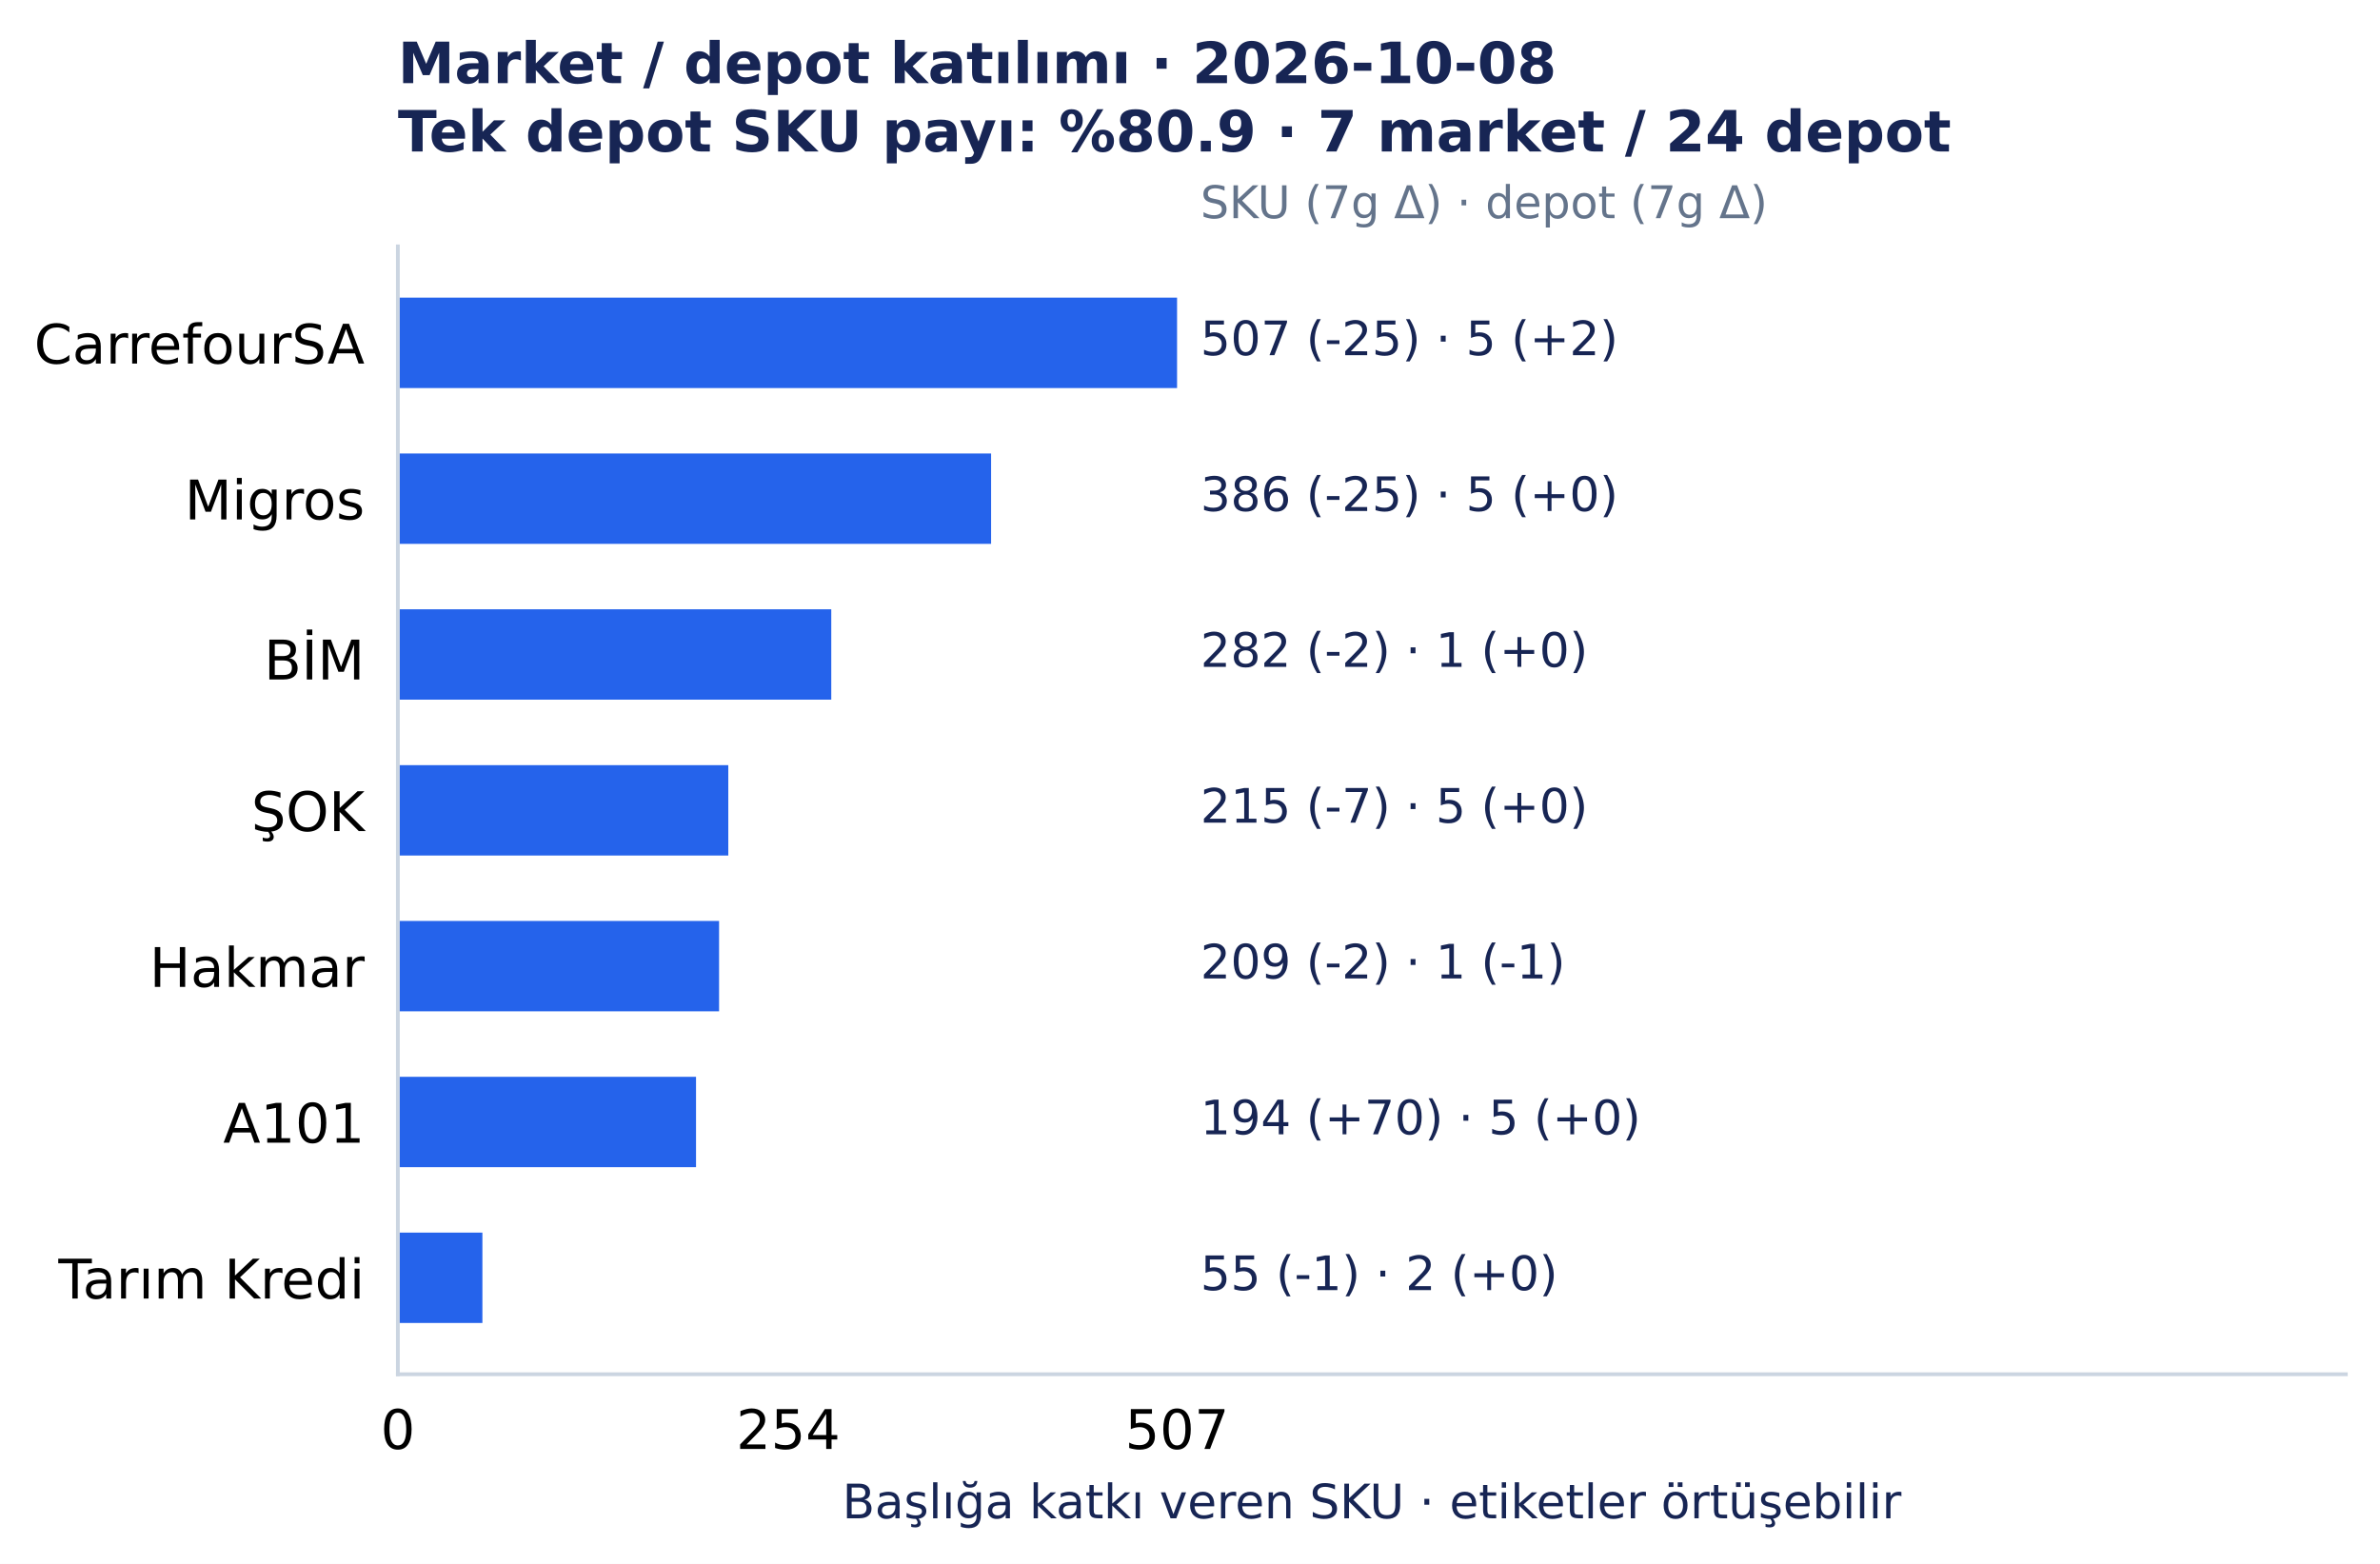
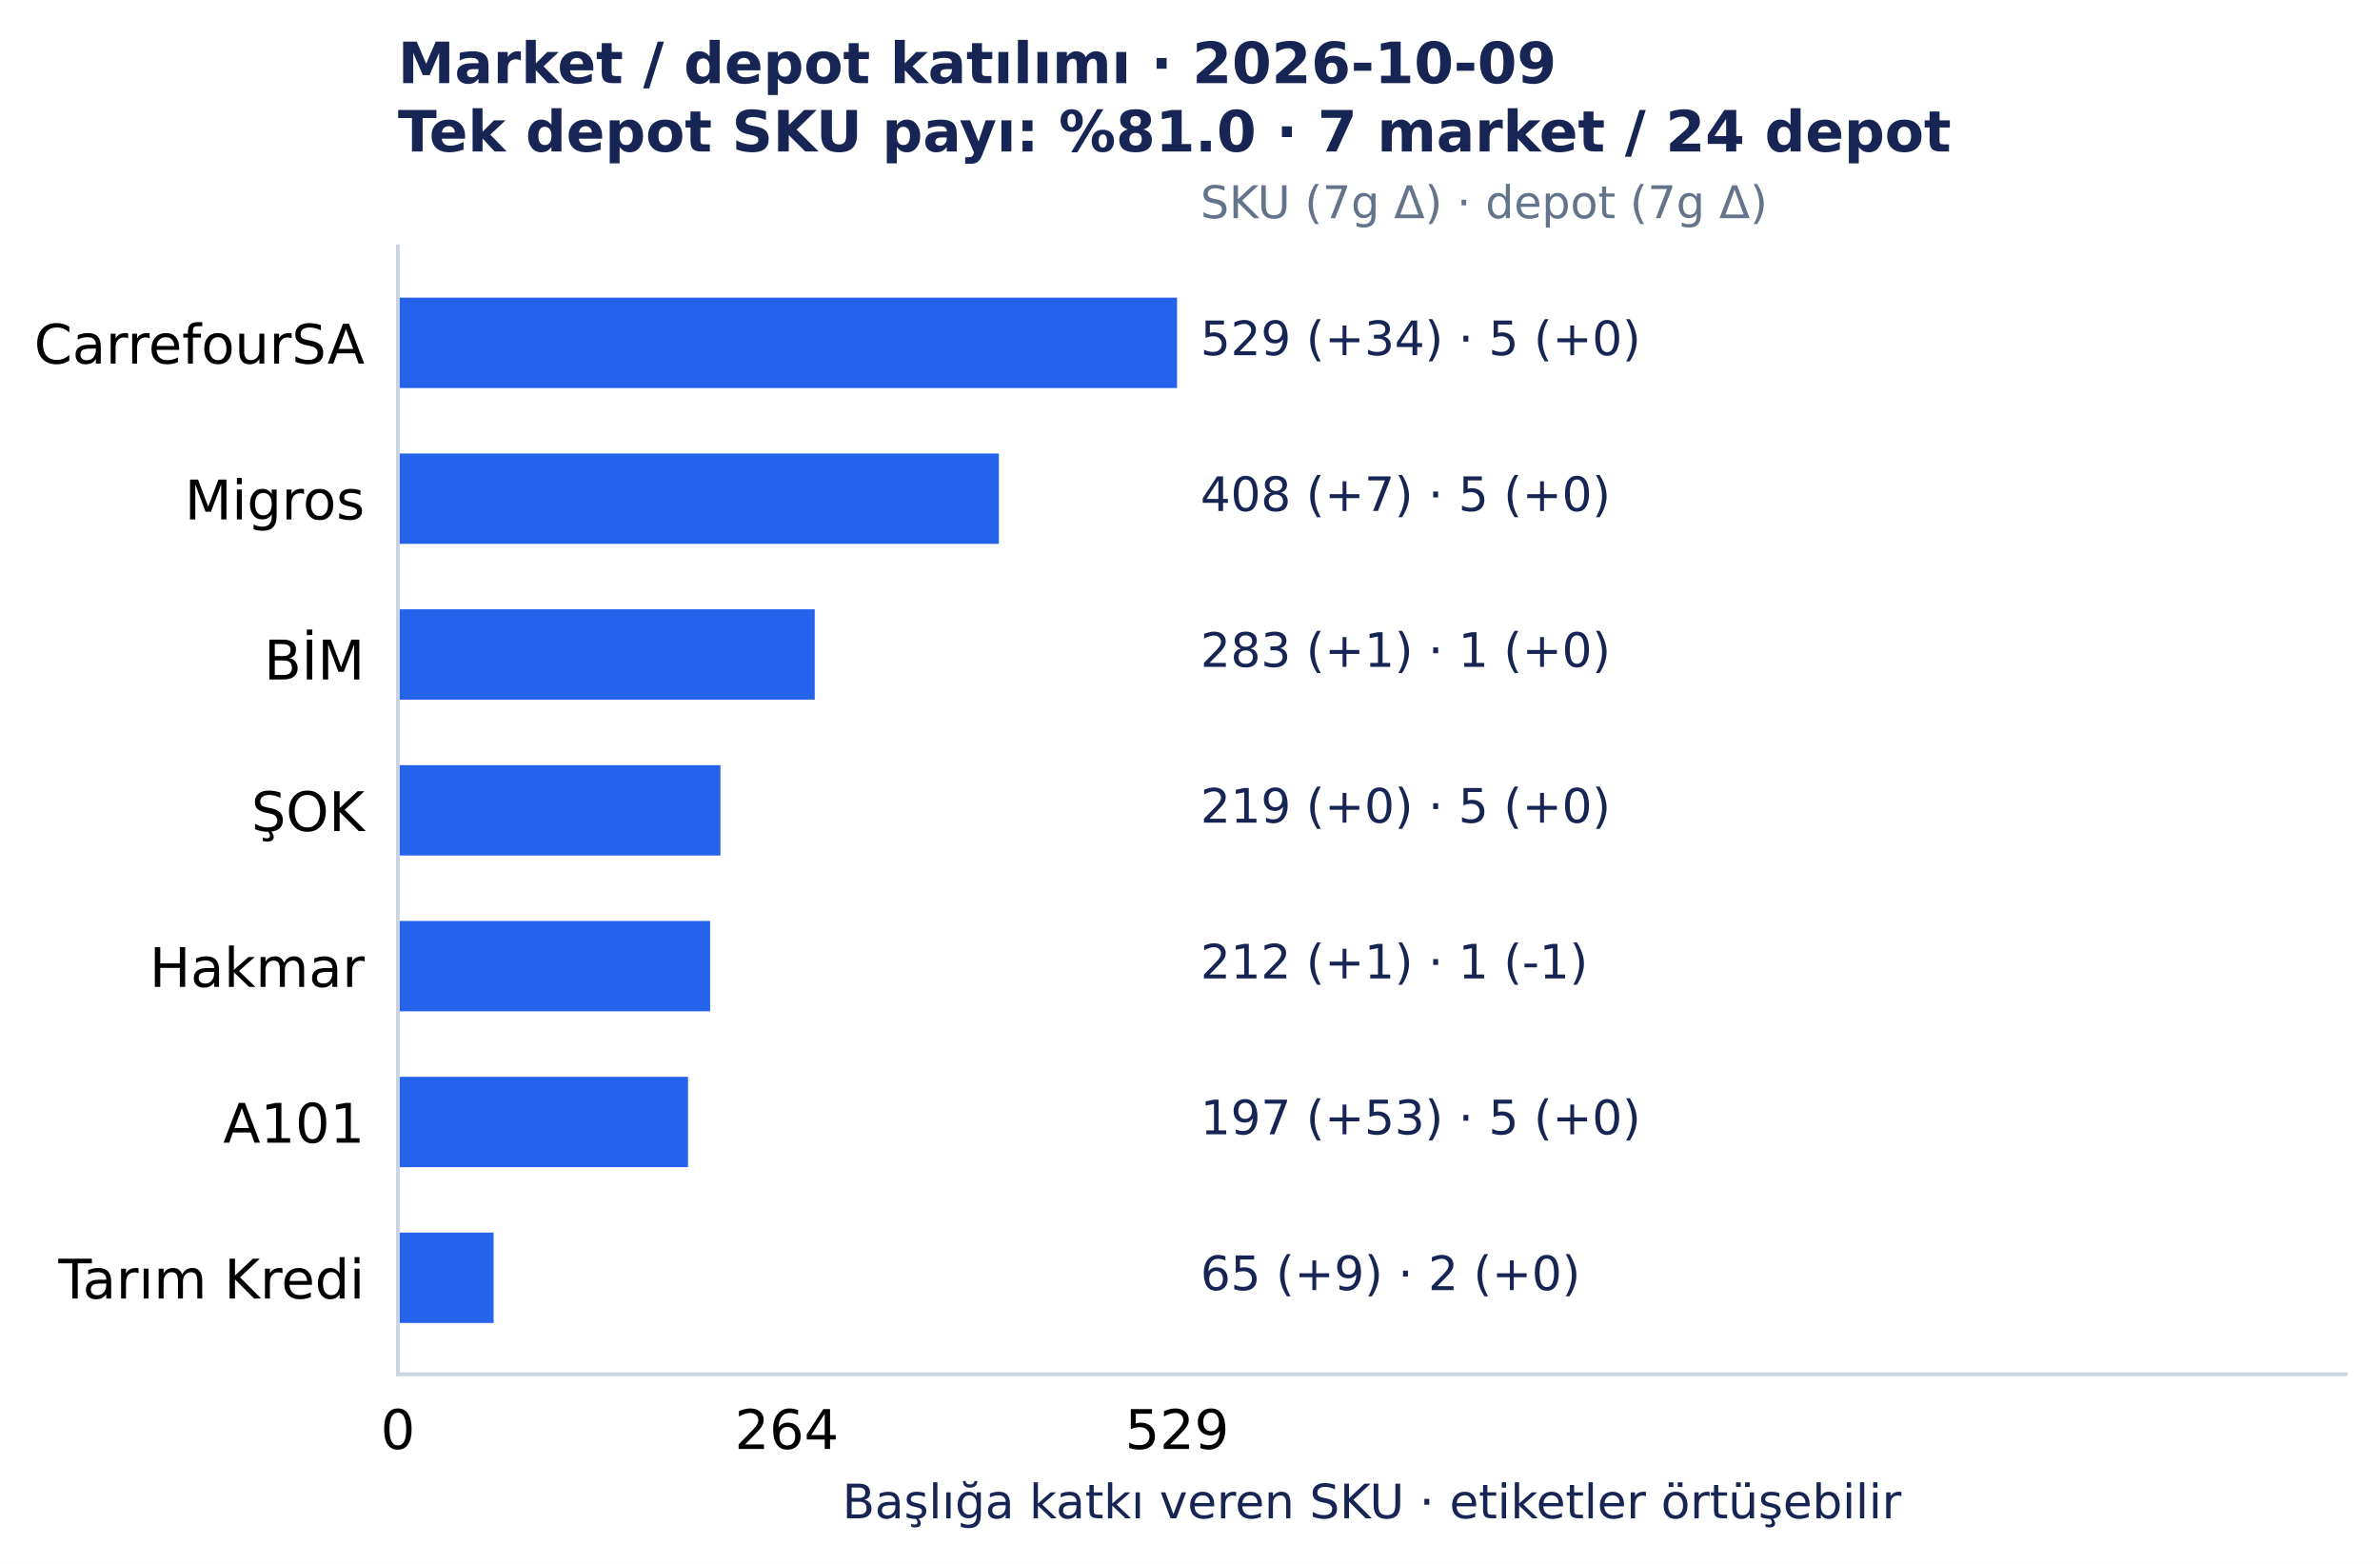
<svg xmlns="http://www.w3.org/2000/svg" width="501.492pt" height="329.548pt" viewBox="0 0 501.492 329.548" version="1.1">
  <defs>
    <style type="text/css">*{stroke-linejoin: round; stroke-linecap: butt}</style>
  </defs>
  <g id="figure_1">
    <g id="patch_1">
      <path d="M 0 329.548 L 501.492 329.548 L 501.492 0 L 0 0 z " style="fill: #ffffff" />
    </g>
    <g id="axes_1">
      <g id="patch_2">
        <path d="M 83.836 289.594 L 494.292 289.594 L 494.292 51.923 L 83.836 51.923 z " style="fill: #ffffff" />
      </g>
      <g id="matplotlib.axis_1">
        <g id="xtick_1">
          <g id="line2d_1" />
          <g id="text_1">
            <text style="font-size: 11.5px; font-family: 'DejaVu Sans', 'Bitstream Vera Sans', 'Computer Modern Sans Serif', 'Lucida Grande', 'Verdana', 'Geneva', 'Lucid', 'Arial', 'Helvetica', 'Avant Garde', sans-serif; text-anchor: middle" x="83.836" y="305.331" transform="rotate(-0 83.83609 305.3312)">0</text>
          </g>
        </g>
        <g id="xtick_2">
          <g id="line2d_2" />
          <g id="text_2">
-             <text style="font-size: 11.5px; font-family: 'DejaVu Sans', 'Bitstream Vera Sans', 'Computer Modern Sans Serif', 'Lucida Grande', 'Verdana', 'Geneva', 'Lucid', 'Arial', 'Helvetica', 'Avant Garde', sans-serif; text-anchor: middle" x="166.089" y="305.331" transform="rotate(-0 166.0893 305.3312)">254</text>
+             <text style="font-size: 11.5px; font-family: 'DejaVu Sans', 'Bitstream Vera Sans', 'Computer Modern Sans Serif', 'Lucida Grande', 'Verdana', 'Geneva', 'Lucid', 'Arial', 'Helvetica', 'Avant Garde', sans-serif; text-anchor: middle" x="165.772" y="305.331" transform="rotate(-0 165.7722 305.3312)">264</text>
          </g>
        </g>
        <g id="xtick_3">
          <g id="line2d_3" />
          <g id="text_3">
-             <text style="font-size: 11.5px; font-family: 'DejaVu Sans', 'Bitstream Vera Sans', 'Computer Modern Sans Serif', 'Lucida Grande', 'Verdana', 'Geneva', 'Lucid', 'Arial', 'Helvetica', 'Avant Garde', sans-serif; text-anchor: middle" x="248.019" y="305.331" transform="rotate(-0 248.0186 305.3312)">507</text>
+             <text style="font-size: 11.5px; font-family: 'DejaVu Sans', 'Bitstream Vera Sans', 'Computer Modern Sans Serif', 'Lucida Grande', 'Verdana', 'Geneva', 'Lucid', 'Arial', 'Helvetica', 'Avant Garde', sans-serif; text-anchor: middle" x="248.019" y="305.331" transform="rotate(-0 248.0186 305.3312)">529</text>
          </g>
        </g>
        <g id="text_4">
          <text style="font-size: 10px; font-family: 'DejaVu Sans', 'Bitstream Vera Sans', 'Computer Modern Sans Serif', 'Lucida Grande', 'Verdana', 'Geneva', 'Lucid', 'Arial', 'Helvetica', 'Avant Garde', sans-serif; text-anchor: middle; fill: #172554" x="289.064" y="319.945" transform="rotate(-0 289.0642 319.9455)">Başlığa katkı veren SKU · etiketler örtüşebilir</text>
        </g>
      </g>
      <g id="matplotlib.axis_2">
        <g id="ytick_1">
          <g id="line2d_4" />
          <g id="text_5">
            <text style="font-size: 11.5px; font-family: 'DejaVu Sans', 'Bitstream Vera Sans', 'Computer Modern Sans Serif', 'Lucida Grande', 'Verdana', 'Geneva', 'Lucid', 'Arial', 'Helvetica', 'Avant Garde', sans-serif; text-anchor: end" x="76.836" y="76.618" transform="rotate(-0 76.83609 76.61754)">CarrefourSA</text>
          </g>
        </g>
        <g id="ytick_2">
          <g id="line2d_5" />
          <g id="text_6">
            <text style="font-size: 11.5px; font-family: 'DejaVu Sans', 'Bitstream Vera Sans', 'Computer Modern Sans Serif', 'Lucida Grande', 'Verdana', 'Geneva', 'Lucid', 'Arial', 'Helvetica', 'Avant Garde', sans-serif; text-anchor: end" x="76.836" y="109.454" transform="rotate(-0 76.83609 109.4541)">Migros</text>
          </g>
        </g>
        <g id="ytick_3">
          <g id="line2d_6" />
          <g id="text_7">
            <text style="font-size: 11.5px; font-family: 'DejaVu Sans', 'Bitstream Vera Sans', 'Computer Modern Sans Serif', 'Lucida Grande', 'Verdana', 'Geneva', 'Lucid', 'Arial', 'Helvetica', 'Avant Garde', sans-serif; text-anchor: end" x="76.836" y="143.177" transform="rotate(-0 76.83609 143.1775)">BİM</text>
          </g>
        </g>
        <g id="ytick_4">
          <g id="line2d_7" />
          <g id="text_8">
            <text style="font-size: 11.5px; font-family: 'DejaVu Sans', 'Bitstream Vera Sans', 'Computer Modern Sans Serif', 'Lucida Grande', 'Verdana', 'Geneva', 'Lucid', 'Arial', 'Helvetica', 'Avant Garde', sans-serif; text-anchor: end" x="76.836" y="175.127" transform="rotate(-0 76.83609 175.1269)">ŞOK</text>
          </g>
        </g>
        <g id="ytick_5">
          <g id="line2d_8" />
          <g id="text_9">
            <text style="font-size: 11.5px; font-family: 'DejaVu Sans', 'Bitstream Vera Sans', 'Computer Modern Sans Serif', 'Lucida Grande', 'Verdana', 'Geneva', 'Lucid', 'Arial', 'Helvetica', 'Avant Garde', sans-serif; text-anchor: end" x="76.836" y="207.964" transform="rotate(-0 76.83609 207.9639)">Hakmar</text>
          </g>
        </g>
        <g id="ytick_6">
          <g id="line2d_9" />
          <g id="text_10">
            <text style="font-size: 11.5px; font-family: 'DejaVu Sans', 'Bitstream Vera Sans', 'Computer Modern Sans Serif', 'Lucida Grande', 'Verdana', 'Geneva', 'Lucid', 'Arial', 'Helvetica', 'Avant Garde', sans-serif; text-anchor: end" x="76.836" y="240.8" transform="rotate(-0 76.83609 240.8001)">A101</text>
          </g>
        </g>
        <g id="ytick_7">
          <g id="line2d_10" />
          <g id="text_11">
            <text style="font-size: 11.5px; font-family: 'DejaVu Sans', 'Bitstream Vera Sans', 'Computer Modern Sans Serif', 'Lucida Grande', 'Verdana', 'Geneva', 'Lucid', 'Arial', 'Helvetica', 'Avant Garde', sans-serif; text-anchor: end" x="76.836" y="273.637" transform="rotate(-0 76.83609 273.6372)">Tarım Kredi</text>
          </g>
        </g>
      </g>
      <g id="patch_3">
        <path d="M 83.836 62.726 L 248.019 62.726 L 248.019 81.771 L 83.836 81.771 z " clip-path="url(#p7150c4acc0)" style="fill: #2563eb" />
      </g>
      <g id="patch_4">
-         <path d="M 83.836 95.562 L 208.835 95.562 L 208.835 114.608 L 83.836 114.608 z " clip-path="url(#p7150c4acc0)" style="fill: #2563eb" />
+         <path d="M 83.836 95.562 L 210.465 95.562 L 210.465 114.608 L 83.836 114.608 z " clip-path="url(#p7150c4acc0)" style="fill: #2563eb" />
      </g>
      <g id="patch_5">
-         <path d="M 83.836 128.399 L 175.157 128.399 L 175.157 147.444 L 83.836 147.444 z " clip-path="url(#p7150c4acc0)" style="fill: #2563eb" />
+         <path d="M 83.836 128.399 L 171.669 128.399 L 171.669 147.444 L 83.836 147.444 z " clip-path="url(#p7150c4acc0)" style="fill: #2563eb" />
      </g>
      <g id="patch_6">
-         <path d="M 83.836 161.236 L 153.46 161.236 L 153.46 180.281 L 83.836 180.281 z " clip-path="url(#p7150c4acc0)" style="fill: #2563eb" />
+         <path d="M 83.836 161.236 L 151.806 161.236 L 151.806 180.281 L 83.836 180.281 z " clip-path="url(#p7150c4acc0)" style="fill: #2563eb" />
      </g>
      <g id="patch_7">
-         <path d="M 83.836 194.072 L 151.517 194.072 L 151.517 213.117 L 83.836 213.117 z " clip-path="url(#p7150c4acc0)" style="fill: #2563eb" />
+         <path d="M 83.836 194.072 L 149.633 194.072 L 149.633 213.117 L 83.836 213.117 z " clip-path="url(#p7150c4acc0)" style="fill: #2563eb" />
      </g>
      <g id="patch_8">
-         <path d="M 83.836 226.909 L 146.659 226.909 L 146.659 245.954 L 83.836 245.954 z " clip-path="url(#p7150c4acc0)" style="fill: #2563eb" />
+         <path d="M 83.836 226.909 L 144.978 226.909 L 144.978 245.954 L 83.836 245.954 z " clip-path="url(#p7150c4acc0)" style="fill: #2563eb" />
      </g>
      <g id="patch_9">
-         <path d="M 83.836 259.745 L 101.647 259.745 L 101.647 278.791 L 83.836 278.791 z " clip-path="url(#p7150c4acc0)" style="fill: #2563eb" />
+         <path d="M 83.836 259.745 L 104.01 259.745 L 104.01 278.791 L 83.836 278.791 z " clip-path="url(#p7150c4acc0)" style="fill: #2563eb" />
      </g>
      <g id="patch_10">
        <path d="M 83.836 289.594 L 83.836 51.923 " style="fill: none; stroke: #cbd5e1; stroke-width: 0.8; stroke-linejoin: miter; stroke-linecap: square" />
      </g>
      <g id="patch_11">
        <path d="M 83.836 289.594 L 494.292 289.594 " style="fill: none; stroke: #cbd5e1; stroke-width: 0.8; stroke-linejoin: miter; stroke-linecap: square" />
      </g>
      <g id="text_12">
-         <text style="font-size: 10px; font-family: 'DejaVu Sans', 'Bitstream Vera Sans', 'Computer Modern Sans Serif', 'Lucida Grande', 'Verdana', 'Geneva', 'Lucid', 'Arial', 'Helvetica', 'Avant Garde', sans-serif; text-anchor: start; fill: #172554" x="252.944" y="74.846" transform="rotate(-0 252.9441 74.84609)">507 (-25)  ·  5 (+2)</text>
+         <text style="font-size: 10px; font-family: 'DejaVu Sans', 'Bitstream Vera Sans', 'Computer Modern Sans Serif', 'Lucida Grande', 'Verdana', 'Geneva', 'Lucid', 'Arial', 'Helvetica', 'Avant Garde', sans-serif; text-anchor: start; fill: #172554" x="252.944" y="74.846" transform="rotate(-0 252.9441 74.84609)">529 (+34)  ·  5 (+0)</text>
      </g>
      <g id="text_13">
-         <text style="font-size: 10px; font-family: 'DejaVu Sans', 'Bitstream Vera Sans', 'Computer Modern Sans Serif', 'Lucida Grande', 'Verdana', 'Geneva', 'Lucid', 'Arial', 'Helvetica', 'Avant Garde', sans-serif; text-anchor: start; fill: #172554" x="252.944" y="107.683" transform="rotate(-0 252.9441 107.6827)">386 (-25)  ·  5 (+0)</text>
+         <text style="font-size: 10px; font-family: 'DejaVu Sans', 'Bitstream Vera Sans', 'Computer Modern Sans Serif', 'Lucida Grande', 'Verdana', 'Geneva', 'Lucid', 'Arial', 'Helvetica', 'Avant Garde', sans-serif; text-anchor: start; fill: #172554" x="252.944" y="107.683" transform="rotate(-0 252.9441 107.6827)">408 (+7)  ·  5 (+0)</text>
      </g>
      <g id="text_14">
-         <text style="font-size: 10px; font-family: 'DejaVu Sans', 'Bitstream Vera Sans', 'Computer Modern Sans Serif', 'Lucida Grande', 'Verdana', 'Geneva', 'Lucid', 'Arial', 'Helvetica', 'Avant Garde', sans-serif; text-anchor: start; fill: #172554" x="252.944" y="140.519" transform="rotate(-0 252.9441 140.5193)">282 (-2)  ·  1 (+0)</text>
+         <text style="font-size: 10px; font-family: 'DejaVu Sans', 'Bitstream Vera Sans', 'Computer Modern Sans Serif', 'Lucida Grande', 'Verdana', 'Geneva', 'Lucid', 'Arial', 'Helvetica', 'Avant Garde', sans-serif; text-anchor: start; fill: #172554" x="252.944" y="140.519" transform="rotate(-0 252.9441 140.5193)">283 (+1)  ·  1 (+0)</text>
      </g>
      <g id="text_15">
-         <text style="font-size: 10px; font-family: 'DejaVu Sans', 'Bitstream Vera Sans', 'Computer Modern Sans Serif', 'Lucida Grande', 'Verdana', 'Geneva', 'Lucid', 'Arial', 'Helvetica', 'Avant Garde', sans-serif; text-anchor: start; fill: #172554" x="252.944" y="173.356" transform="rotate(-0 252.9441 173.3559)">215 (-7)  ·  5 (+0)</text>
+         <text style="font-size: 10px; font-family: 'DejaVu Sans', 'Bitstream Vera Sans', 'Computer Modern Sans Serif', 'Lucida Grande', 'Verdana', 'Geneva', 'Lucid', 'Arial', 'Helvetica', 'Avant Garde', sans-serif; text-anchor: start; fill: #172554" x="252.944" y="173.356" transform="rotate(-0 252.9441 173.3559)">219 (+0)  ·  5 (+0)</text>
      </g>
      <g id="text_16">
-         <text style="font-size: 10px; font-family: 'DejaVu Sans', 'Bitstream Vera Sans', 'Computer Modern Sans Serif', 'Lucida Grande', 'Verdana', 'Geneva', 'Lucid', 'Arial', 'Helvetica', 'Avant Garde', sans-serif; text-anchor: start; fill: #172554" x="252.944" y="206.193" transform="rotate(-0 252.9441 206.1925)">209 (-2)  ·  1 (-1)</text>
+         <text style="font-size: 10px; font-family: 'DejaVu Sans', 'Bitstream Vera Sans', 'Computer Modern Sans Serif', 'Lucida Grande', 'Verdana', 'Geneva', 'Lucid', 'Arial', 'Helvetica', 'Avant Garde', sans-serif; text-anchor: start; fill: #172554" x="252.944" y="206.193" transform="rotate(-0 252.9441 206.1925)">212 (+1)  ·  1 (-1)</text>
      </g>
      <g id="text_17">
-         <text style="font-size: 10px; font-family: 'DejaVu Sans', 'Bitstream Vera Sans', 'Computer Modern Sans Serif', 'Lucida Grande', 'Verdana', 'Geneva', 'Lucid', 'Arial', 'Helvetica', 'Avant Garde', sans-serif; text-anchor: start; fill: #172554" x="252.944" y="239.029" transform="rotate(-0 252.9441 239.0291)">194 (+70)  ·  5 (+0)</text>
+         <text style="font-size: 10px; font-family: 'DejaVu Sans', 'Bitstream Vera Sans', 'Computer Modern Sans Serif', 'Lucida Grande', 'Verdana', 'Geneva', 'Lucid', 'Arial', 'Helvetica', 'Avant Garde', sans-serif; text-anchor: start; fill: #172554" x="252.944" y="239.029" transform="rotate(-0 252.9441 239.0291)">197 (+53)  ·  5 (+0)</text>
      </g>
      <g id="text_18">
-         <text style="font-size: 10px; font-family: 'DejaVu Sans', 'Bitstream Vera Sans', 'Computer Modern Sans Serif', 'Lucida Grande', 'Verdana', 'Geneva', 'Lucid', 'Arial', 'Helvetica', 'Avant Garde', sans-serif; text-anchor: start; fill: #172554" x="252.944" y="271.866" transform="rotate(-0 252.9441 271.8657)">55 (-1)  ·  2 (+0)</text>
+         <text style="font-size: 10px; font-family: 'DejaVu Sans', 'Bitstream Vera Sans', 'Computer Modern Sans Serif', 'Lucida Grande', 'Verdana', 'Geneva', 'Lucid', 'Arial', 'Helvetica', 'Avant Garde', sans-serif; text-anchor: start; fill: #172554" x="252.944" y="271.866" transform="rotate(-0 252.9441 271.8657)">65 (+9)  ·  2 (+0)</text>
      </g>
      <g id="text_19">
        <text style="font-size: 9.5px; font-family: 'DejaVu Sans', 'Bitstream Vera Sans', 'Computer Modern Sans Serif', 'Lucida Grande', 'Verdana', 'Geneva', 'Lucid', 'Arial', 'Helvetica', 'Avant Garde', sans-serif; text-anchor: start; fill: #64748b" x="252.944" y="45.979" transform="rotate(-0 252.9441 45.97915)">SKU (7g Δ) · depot (7g Δ)</text>
      </g>
      <g id="text_20">
-         <text style="font-weight: 700; font-size: 12px; font-family: 'DejaVu Sans', 'Bitstream Vera Sans', 'Computer Modern Sans Serif', 'Lucida Grande', 'Verdana', 'Geneva', 'Lucid', 'Arial', 'Helvetica', 'Avant Garde', sans-serif; fill: #172554" transform="translate(83.83609 17.5193)">Market / depot katılımı · 2026-10-08</text>
-         <text style="font-weight: 700; font-size: 12px; font-family: 'DejaVu Sans', 'Bitstream Vera Sans', 'Computer Modern Sans Serif', 'Lucida Grande', 'Verdana', 'Geneva', 'Lucid', 'Arial', 'Helvetica', 'Avant Garde', sans-serif; fill: #172554" transform="translate(83.83609 31.92258)">Tek depot SKU payı: %80.9 · 7 market / 24 depot</text>
+         <text style="font-weight: 700; font-size: 12px; font-family: 'DejaVu Sans', 'Bitstream Vera Sans', 'Computer Modern Sans Serif', 'Lucida Grande', 'Verdana', 'Geneva', 'Lucid', 'Arial', 'Helvetica', 'Avant Garde', sans-serif; fill: #172554" transform="translate(83.83609 17.5193)">Market / depot katılımı · 2026-10-09</text>
+         <text style="font-weight: 700; font-size: 12px; font-family: 'DejaVu Sans', 'Bitstream Vera Sans', 'Computer Modern Sans Serif', 'Lucida Grande', 'Verdana', 'Geneva', 'Lucid', 'Arial', 'Helvetica', 'Avant Garde', sans-serif; fill: #172554" transform="translate(83.83609 31.92258)">Tek depot SKU payı: %81.0 · 7 market / 24 depot</text>
      </g>
    </g>
  </g>
  <defs>
    <clipPath id="p7150c4acc0">
      <rect x="83.836" y="51.923" width="410.456" height="237.671" />
    </clipPath>
  </defs>
</svg>
